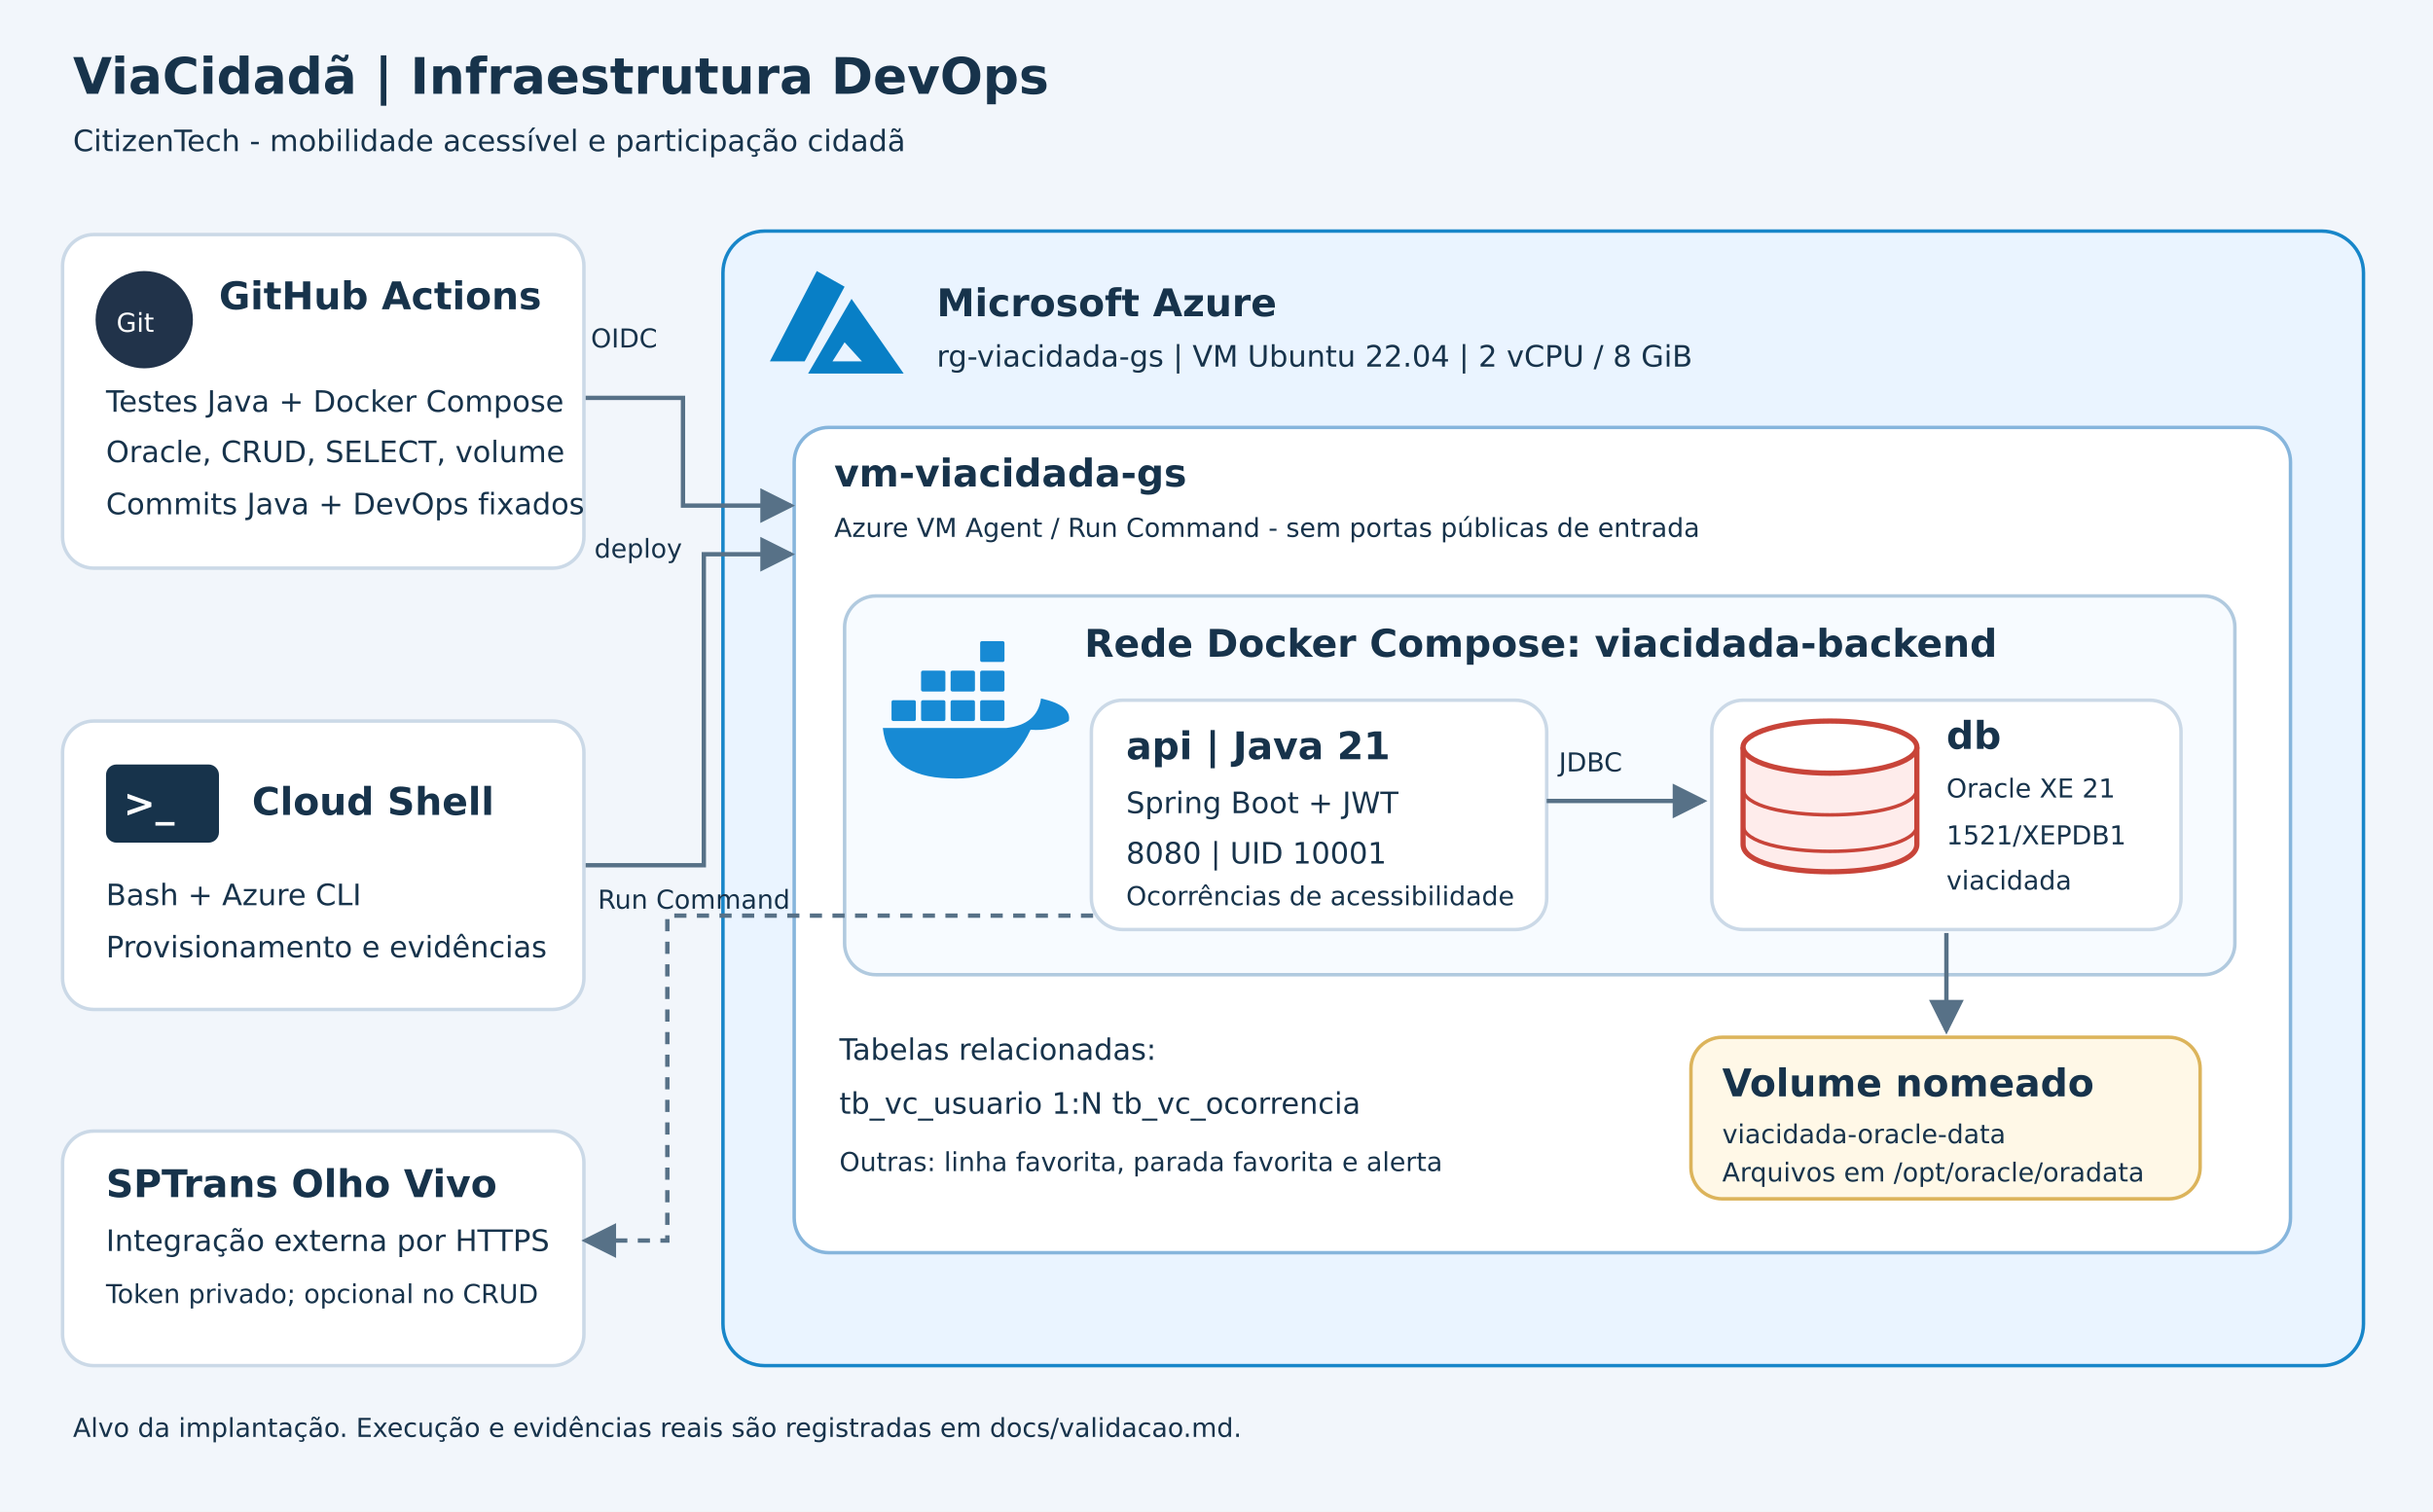
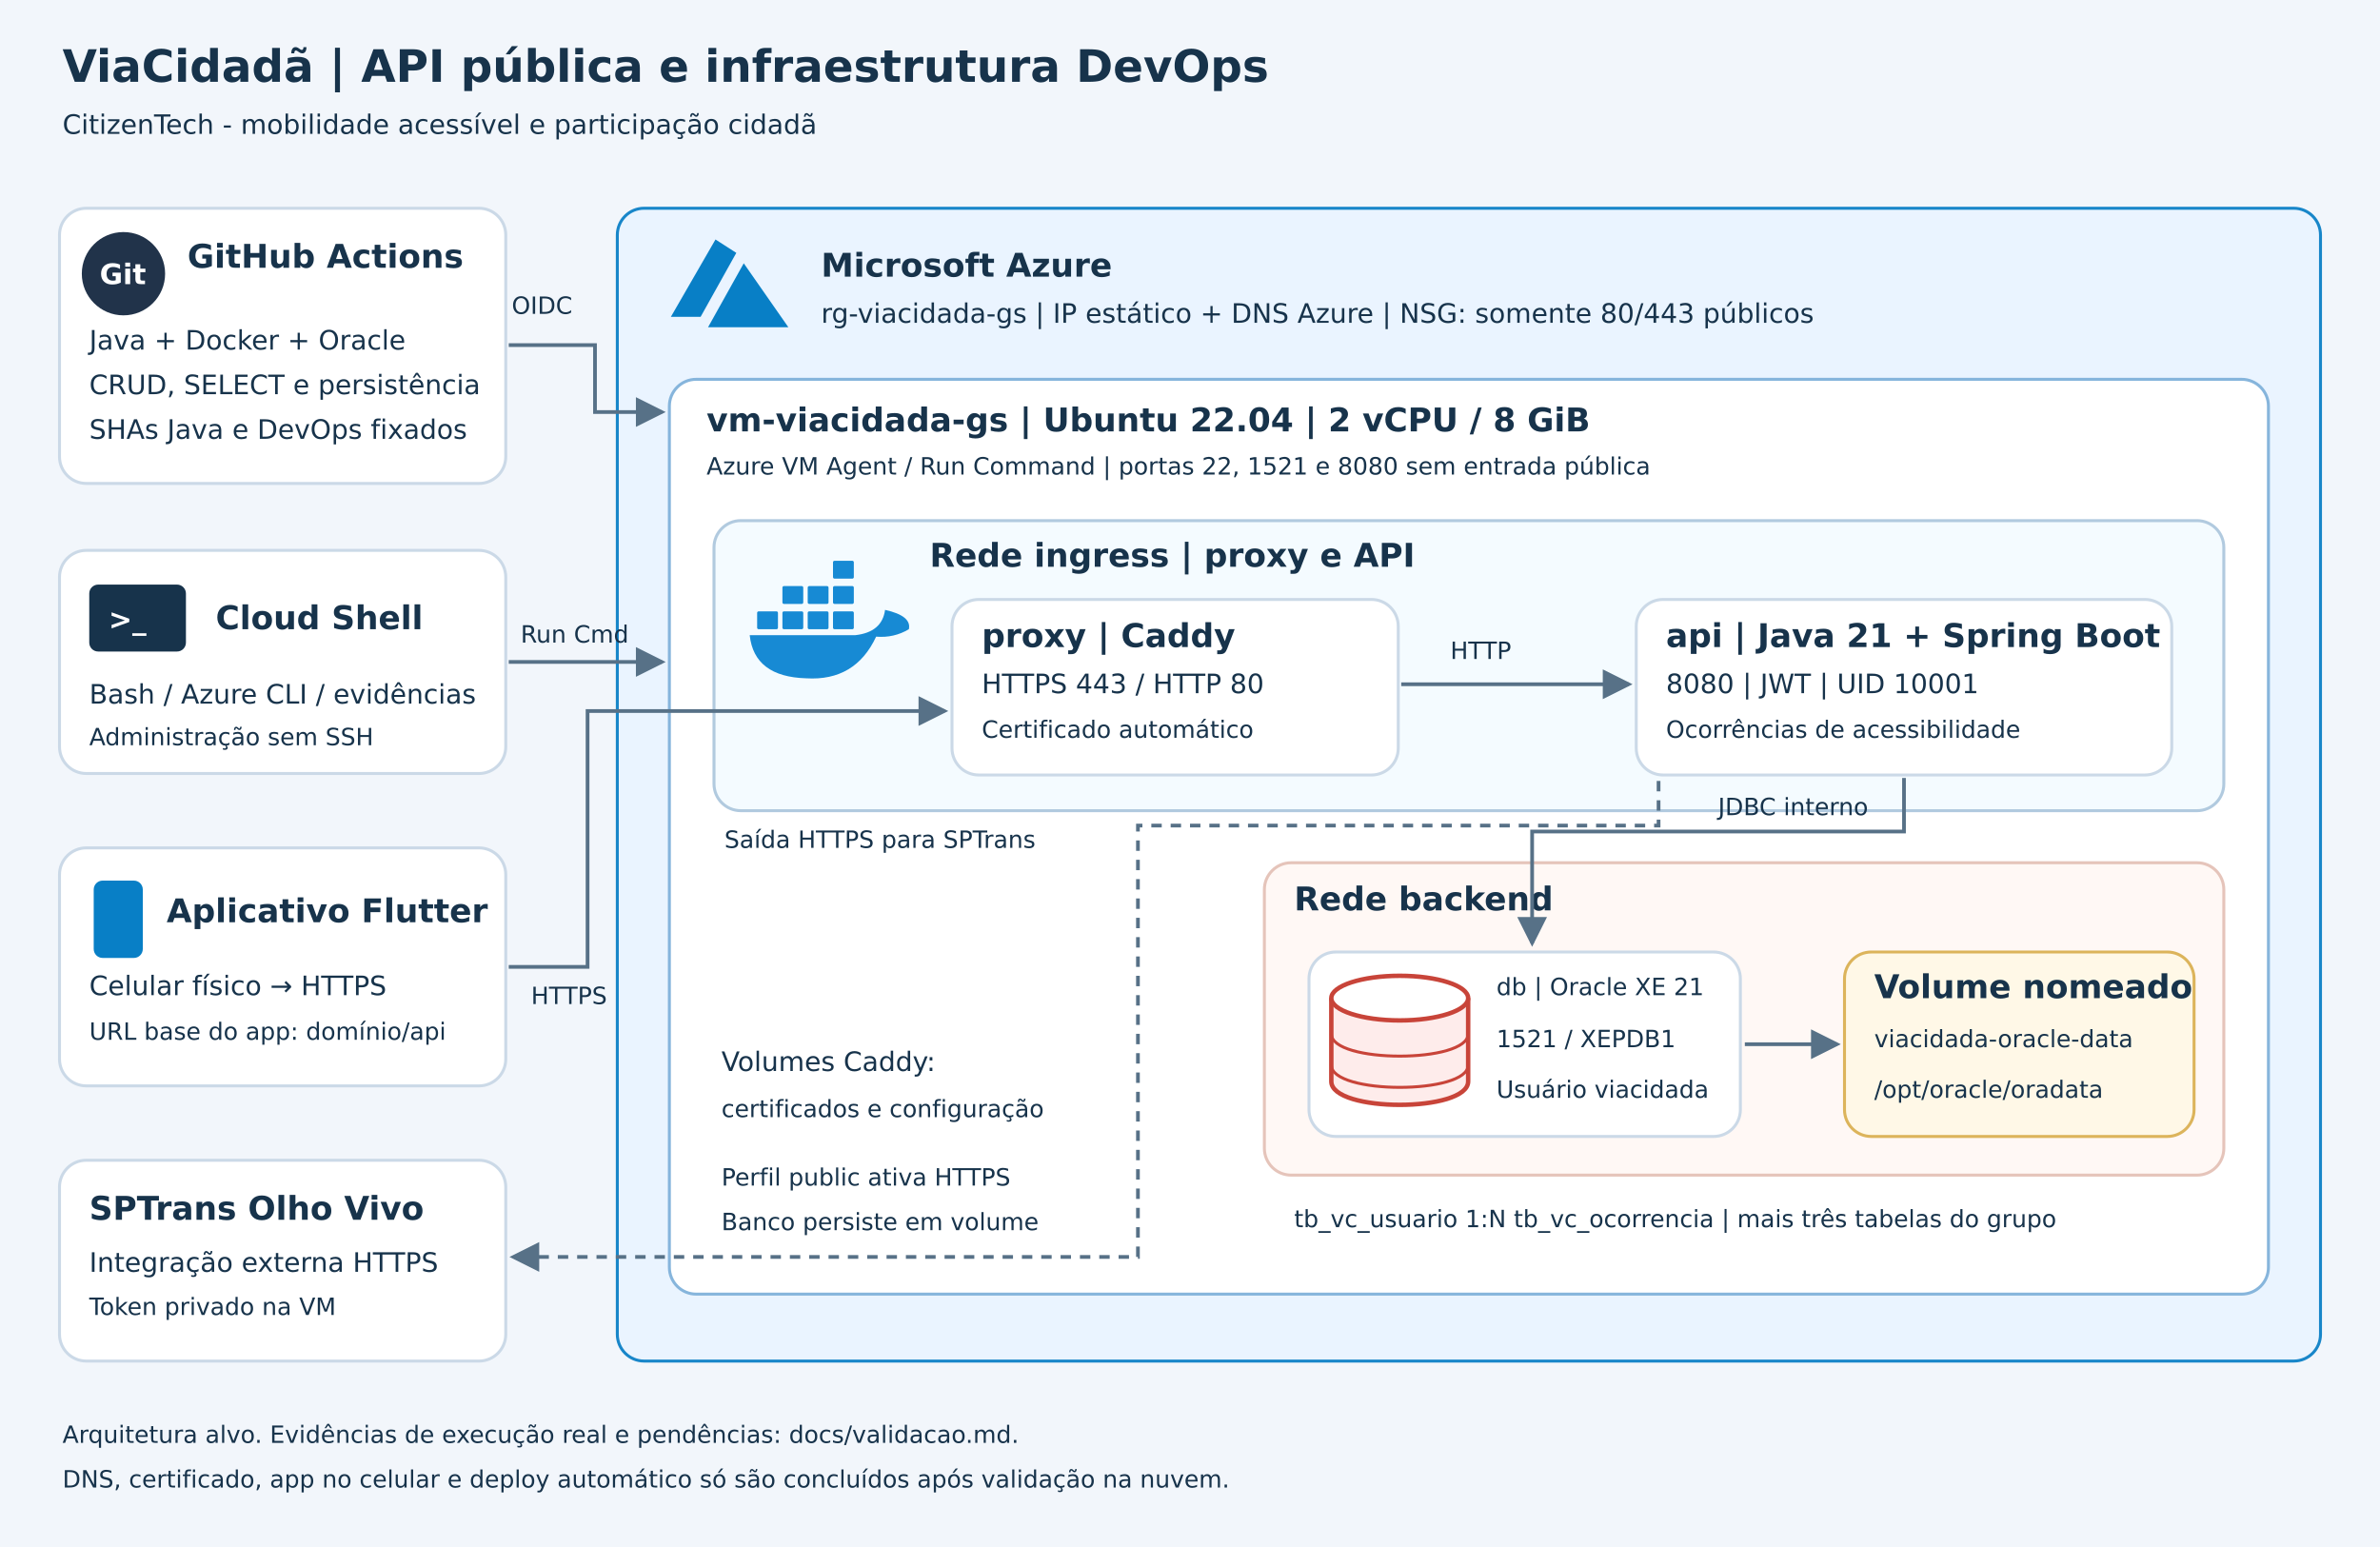
- <svg xmlns="http://www.w3.org/2000/svg" width="1400" height="870" viewBox="0 0 1400 870">
+ <svg xmlns="http://www.w3.org/2000/svg" width="1600" height="1040" viewBox="0 0 1600 1040">
  <defs>
    <marker id="arrow" markerWidth="8" markerHeight="8" refX="7" refY="4" orient="auto">
      <path d="M0 0 L8 4 L0 8" fill="#577187" />
    </marker>
  </defs>
-   <rect width="1400" height="870" fill="#f2f6fb" />
-   <style>text{font-family:DejaVu Sans,Arial,sans-serif;fill:#17334b}.title{font-size:29px;font-weight:700}.head{font-size:22px;font-weight:700}.body{font-size:17px}.small{font-size:15px}.line{stroke:#577187;stroke-width:2.5;fill:none;marker-end:url(#arrow)}</style>
-   <text x="42" y="54" class="title">ViaCidadã | Infraestrutura DevOps</text>
-   <text x="42" y="87" class="body">CitizenTech - mobilidade acessível e participação cidadã</text>
-   <rect x="36" y="135" width="300" height="192" rx="18" fill="#fff" stroke="#cbd9e7" stroke-width="2" />
+   <rect width="1600" height="1040" fill="#f2f6fb" />
+   <style>text{font-family:DejaVu Sans,Arial,sans-serif;fill:#17334b}.title{font-size:30px;font-weight:700}.head{font-size:22px;font-weight:700}.body{font-size:18px}.small{font-size:16px}.line{stroke:#577187;stroke-width:2.5;fill:none;marker-end:url(#arrow)}.white{fill:#fff;font-size:19px;font-weight:700}</style>
+   <text x="42" y="55" class="title">ViaCidadã | API pública e infraestrutura DevOps</text>
+   <text x="42" y="90" class="body">CitizenTech - mobilidade acessível e participação cidadã</text>
+   <rect x="40" y="140" width="300" height="185" rx="18" fill="#fff" stroke="#cbd9e7" stroke-width="2" />
  <circle cx="83" cy="184" r="28" fill="#21334a" />
-   <text x="67" y="191" class="small" style="fill:white">Git</text>
-   <text x="126" y="178" class="head">GitHub Actions</text>
-   <text x="61" y="237" class="body">Testes Java + Docker Compose</text>
-   <text x="61" y="266" class="body">Oracle, CRUD, SELECT, volume</text>
-   <text x="61" y="296" class="body">Commits Java + DevOps fixados</text>
-   <rect x="36" y="415" width="300" height="166" rx="18" fill="#fff" stroke="#cbd9e7" stroke-width="2" />
-   <rect x="61" y="440" width="65" height="45" rx="6" fill="#17334b" />
-   <text x="71" y="470" class="head" style="fill:white">&gt;_</text>
-   <text x="145" y="469" class="head">Cloud Shell</text>
-   <text x="61" y="521" class="body">Bash + Azure CLI</text>
-   <text x="61" y="551" class="body">Provisionamento e evidências</text>
-   <rect x="416" y="133" width="944" height="653" rx="24" fill="#eaf4ff" stroke="#1886c9" stroke-width="2" />
-   <path d="M470 156 L443 208 H463 L486 165 Z M490 172 L465 215 H520 Z M486 197 L496 208 H479 Z" fill="#087fc6" />
-   <text x="539" y="182" class="head">Microsoft Azure</text>
-   <text x="539" y="211" class="body">rg-viacidada-gs | VM Ubuntu 22.04 | 2 vCPU / 8 GiB</text>
-   <rect x="457" y="246" width="861" height="475" rx="20" fill="#fff" stroke="#86b5dc" stroke-width="2" />
-   <text x="480" y="280" class="head">vm-viacidada-gs</text>
-   <text x="480" y="309" class="small">Azure VM Agent / Run Command - sem portas públicas de entrada</text>
-   <rect x="486" y="343" width="800" height="218" rx="18" fill="#f7fbff" stroke="#b1cadf" stroke-width="2" />
-   <rect x="513" y="403" width="14" height="12" fill="#178ad4" rx="1" />
-   <rect x="530" y="403" width="14" height="12" fill="#178ad4" rx="1" />
-   <rect x="547" y="403" width="14" height="12" fill="#178ad4" rx="1" />
-   <rect x="564" y="403" width="14" height="12" fill="#178ad4" rx="1" />
-   <rect x="530" y="386" width="14" height="12" fill="#178ad4" rx="1" />
-   <rect x="547" y="386" width="14" height="12" fill="#178ad4" rx="1" />
-   <rect x="564" y="386" width="14" height="12" fill="#178ad4" rx="1" />
-   <rect x="564" y="369" width="14" height="12" fill="#178ad4" rx="1" />
-   <path d="M508 419 H579 q18 -2 20 -17 q18 4 16 13 q-10 6 -22 5 q-14 30 -47 28 q-35 -1 -38 -29" fill="#178ad4" />
-   <text x="624" y="378" class="head">Rede Docker Compose: viacidada-backend</text>
-   <rect x="628" y="403" width="262" height="132" rx="18" fill="#fff" stroke="#cbd9e7" stroke-width="2" />
-   <text x="648" y="437" class="head">api | Java 21</text>
-   <text x="648" y="468" class="body">Spring Boot + JWT</text>
-   <text x="648" y="497" class="body">8080 | UID 10001</text>
-   <text x="648" y="521" class="small">Ocorrências de acessibilidade</text>
-   <rect x="985" y="403" width="270" height="132" rx="18" fill="#fff" stroke="#cbd9e7" stroke-width="2" />
-   <path d="M1003 430 v56 c0 21 100 21 100 0 v-56" fill="#feeceb" stroke="#c84439" stroke-width="3" />
-   <ellipse cx="1053" cy="430" rx="50" ry="15" fill="#fff" stroke="#c84439" stroke-width="3" />
-   <path d="M1003 454 c0 20 100 20 100 0 M1003 475 c0 20 100 20 100 0" fill="none" stroke="#c84439" stroke-width="2" />
-   <text x="1120" y="431" class="head">db</text>
-   <text x="1120" y="459" class="small">Oracle XE 21</text>
-   <text x="1120" y="486" class="small">1521/XEPDB1</text>
-   <text x="1120" y="512" class="small">viacidada</text>
-   <path d="M890 461 H980" class="line" />
-   <text x="897" y="444" class="small">JDBC</text>
-   <path d="M1120 537 V593" class="line" />
-   <rect x="973" y="597" width="293" height="93" rx="18" fill="#fff8e7" stroke="#dcb45b" stroke-width="2" />
-   <text x="991" y="631" class="head">Volume nomeado</text>
-   <text x="991" y="658" class="small">viacidada-oracle-data</text>
-   <text x="991" y="680" class="small">Arquivos em /opt/oracle/oradata</text>
-   <text x="483" y="610" class="body">Tabelas relacionadas:</text>
-   <text x="483" y="641" class="body">tb_vc_usuario 1:N tb_vc_ocorrencia</text>
-   <text x="483" y="674" class="small">Outras: linha favorita, parada favorita e alerta</text>
-   <path d="M337 229 H393 V291 H455" class="line" />
-   <text x="340" y="200" class="small">OIDC</text>
-   <text x="342" y="321" class="small">deploy</text>
-   <path d="M337 498 H405 V319 H455" class="line" />
-   <text x="344" y="523" class="small">Run Command</text>
-   <rect x="36" y="651" width="300" height="135" rx="18" fill="#fff" stroke="#cbd9e7" stroke-width="2" />
-   <text x="61" y="689" class="head">SPTrans Olho Vivo</text>
-   <text x="61" y="720" class="body">Integração externa por HTTPS</text>
-   <text x="61" y="750" class="small">Token privado; opcional no CRUD</text>
-   <path d="M629 527 H384 V714 H337" class="line" stroke-dasharray="7 6" />
-   <text x="42" y="827" class="small">Alvo da implantação. Execução e evidências reais são registradas em docs/validacao.md.</text>
+   <text x="67" y="191" class="white">Git</text>
+   <text x="126" y="180" class="head">GitHub Actions</text>
+   <text x="60" y="235" class="body">Java + Docker + Oracle</text>
+   <text x="60" y="265" class="body">CRUD, SELECT e persistência</text>
+   <text x="60" y="295" class="body">SHAs Java e DevOps fixados</text>
+   <rect x="40" y="370" width="300" height="150" rx="18" fill="#fff" stroke="#cbd9e7" stroke-width="2" />
+   <rect x="60" y="393" width="65" height="45" rx="6" fill="#17334b" />
+   <text x="73" y="423" class="white">&gt;_</text>
+   <text x="145" y="423" class="head">Cloud Shell</text>
+   <text x="60" y="473" class="body">Bash / Azure CLI / evidências</text>
+   <text x="60" y="501" class="small">Administração sem SSH</text>
+   <rect x="40" y="570" width="300" height="160" rx="18" fill="#fff" stroke="#cbd9e7" stroke-width="2" />
+   <rect x="63" y="592" width="33" height="52" rx="6" fill="#087fc6" />
+   <text x="112" y="620" class="head">Aplicativo Flutter</text>
+   <text x="60" y="669" class="body">Celular físico → HTTPS</text>
+   <text x="60" y="699" class="small">URL base do app: domínio/api</text>
+   <rect x="40" y="780" width="300" height="135" rx="18" fill="#fff" stroke="#cbd9e7" stroke-width="2" />
+   <text x="60" y="820" class="head">SPTrans Olho Vivo</text>
+   <text x="60" y="855" class="body">Integração externa HTTPS</text>
+   <text x="60" y="884" class="small">Token privado na VM</text>
+   <rect x="415" y="140" width="1145" height="775" rx="18" fill="#eaf4ff" stroke="#1886c9" stroke-width="2" />
+   <path d="M481 161 L451 213 H471 L495 170 Z M500 177 L476 220 H530 Z" fill="#087fc6" />
+   <text x="552" y="186" class="head">Microsoft Azure</text>
+   <text x="552" y="217" class="body">rg-viacidada-gs | IP estático + DNS Azure | NSG: somente 80/443 públicos</text>
+   <rect x="450" y="255" width="1075" height="615" rx="18" fill="#fff" stroke="#86b5dc" stroke-width="2" />
+   <text x="475" y="290" class="head">vm-viacidada-gs | Ubuntu 22.04 | 2 vCPU / 8 GiB</text>
+   <text x="475" y="319" class="small">Azure VM Agent / Run Command | portas 22, 1521 e 8080 sem entrada pública</text>
+   <rect x="480" y="350" width="1015" height="195" rx="18" fill="#f4fbff" stroke="#b1cadf" stroke-width="2" />
+   <rect x="509" y="411" width="14" height="12" fill="#178ad4" rx="1" />
+   <rect x="526" y="411" width="14" height="12" fill="#178ad4" rx="1" />
+   <rect x="543" y="411" width="14" height="12" fill="#178ad4" rx="1" />
+   <rect x="560" y="411" width="14" height="12" fill="#178ad4" rx="1" />
+   <rect x="526" y="394" width="14" height="12" fill="#178ad4" rx="1" />
+   <rect x="543" y="394" width="14" height="12" fill="#178ad4" rx="1" />
+   <rect x="560" y="394" width="14" height="12" fill="#178ad4" rx="1" />
+   <rect x="560" y="377" width="14" height="12" fill="#178ad4" rx="1" />
+   <path d="M504 427 H575 q18 -2 20 -17 q18 4 16 13 q-10 6 -22 5 q-14 30 -47 28 q-35 -1 -38 -29" fill="#178ad4" />
+   <text x="625" y="381" class="head">Rede ingress | proxy e API</text>
+   <rect x="640" y="403" width="300" height="118" rx="18" fill="#fff" stroke="#cbd9e7" stroke-width="2" />
+   <text x="660" y="435" class="head">proxy | Caddy</text>
+   <text x="660" y="466" class="body">HTTPS 443 / HTTP 80</text>
+   <text x="660" y="496" class="small">Certificado automático</text>
+   <rect x="1100" y="403" width="360" height="118" rx="18" fill="#fff" stroke="#cbd9e7" stroke-width="2" />
+   <text x="1120" y="435" class="head">api | Java 21 + Spring Boot</text>
+   <text x="1120" y="466" class="body">8080 | JWT | UID 10001</text>
+   <text x="1120" y="496" class="small">Ocorrências de acessibilidade</text>
+   <path d="M942 460 H1095" class="line" />
+   <text x="975" y="443" class="small">HTTP</text>
+   <rect x="850" y="580" width="645" height="210" rx="18" fill="#fff8f5" stroke="#e5c4ba" stroke-width="2" />
+   <text x="870" y="612" class="head">Rede backend</text>
+   <rect x="880" y="640" width="290" height="124" rx="18" fill="#fff" stroke="#cbd9e7" stroke-width="2" />
+   <path d="M895 671 v56 c0 21 92 21 92 0 v-56" fill="#feeceb" stroke="#c84439" stroke-width="3" />
+   <ellipse cx="941" cy="671" rx="46" ry="15" fill="#fff" stroke="#c84439" stroke-width="3" />
+   <path d="M895 695 c0 20 92 20 92 0 M895 716 c0 20 92 20 92 0" fill="none" stroke="#c84439" stroke-width="2" />
+   <text x="1006" y="669" class="small">db | Oracle XE 21</text>
+   <text x="1006" y="704" class="small">1521 / XEPDB1</text>
+   <text x="1006" y="738" class="small">Usuário viacidada</text>
+   <path d="M1280 523 V559 H1030 V634" class="line" />
+   <text x="1155" y="548" class="small">JDBC interno</text>
+   <rect x="1240" y="640" width="235" height="124" rx="18" fill="#fff8e7" stroke="#dcb45b" stroke-width="2" />
+   <text x="1260" y="671" class="head">Volume nomeado</text>
+   <text x="1260" y="704" class="small">viacidada-oracle-data</text>
+   <text x="1260" y="738" class="small">/opt/oracle/oradata</text>
+   <path d="M1173 702 H1235" class="line" />
+   <text x="870" y="825" class="small">tb_vc_usuario 1:N tb_vc_ocorrencia | mais três tabelas do grupo</text>
+   <text x="485" y="720" class="body">Volumes Caddy:</text>
+   <text x="485" y="751" class="small">certificados e configuração</text>
+   <text x="485" y="797" class="small">Perfil public ativa HTTPS</text>
+   <text x="485" y="827" class="small">Banco persiste em volume</text>
+   <path d="M342 232 H400 V277 H445" class="line" />
+   <text x="344" y="211" class="small">OIDC</text>
+   <path d="M342 445 H445" class="line" />
+   <text x="350" y="432" class="small">Run Cmd</text>
+   <path d="M342 650 H395 V478 H635" class="line" />
+   <text x="357" y="675" class="small">HTTPS</text>
+   <path d="M1115 525 V555 H765 V845 H345" class="line" stroke-dasharray="7 6" />
+   <text x="487" y="570" class="small">Saída HTTPS para SPTrans</text>
+   <text x="42" y="970" class="small">Arquitetura alvo. Evidências de execução real e pendências: docs/validacao.md.</text>
+   <text x="42" y="1000" class="small">DNS, certificado, app no celular e deploy automático só são concluídos após validação na nuvem.</text>
</svg>
